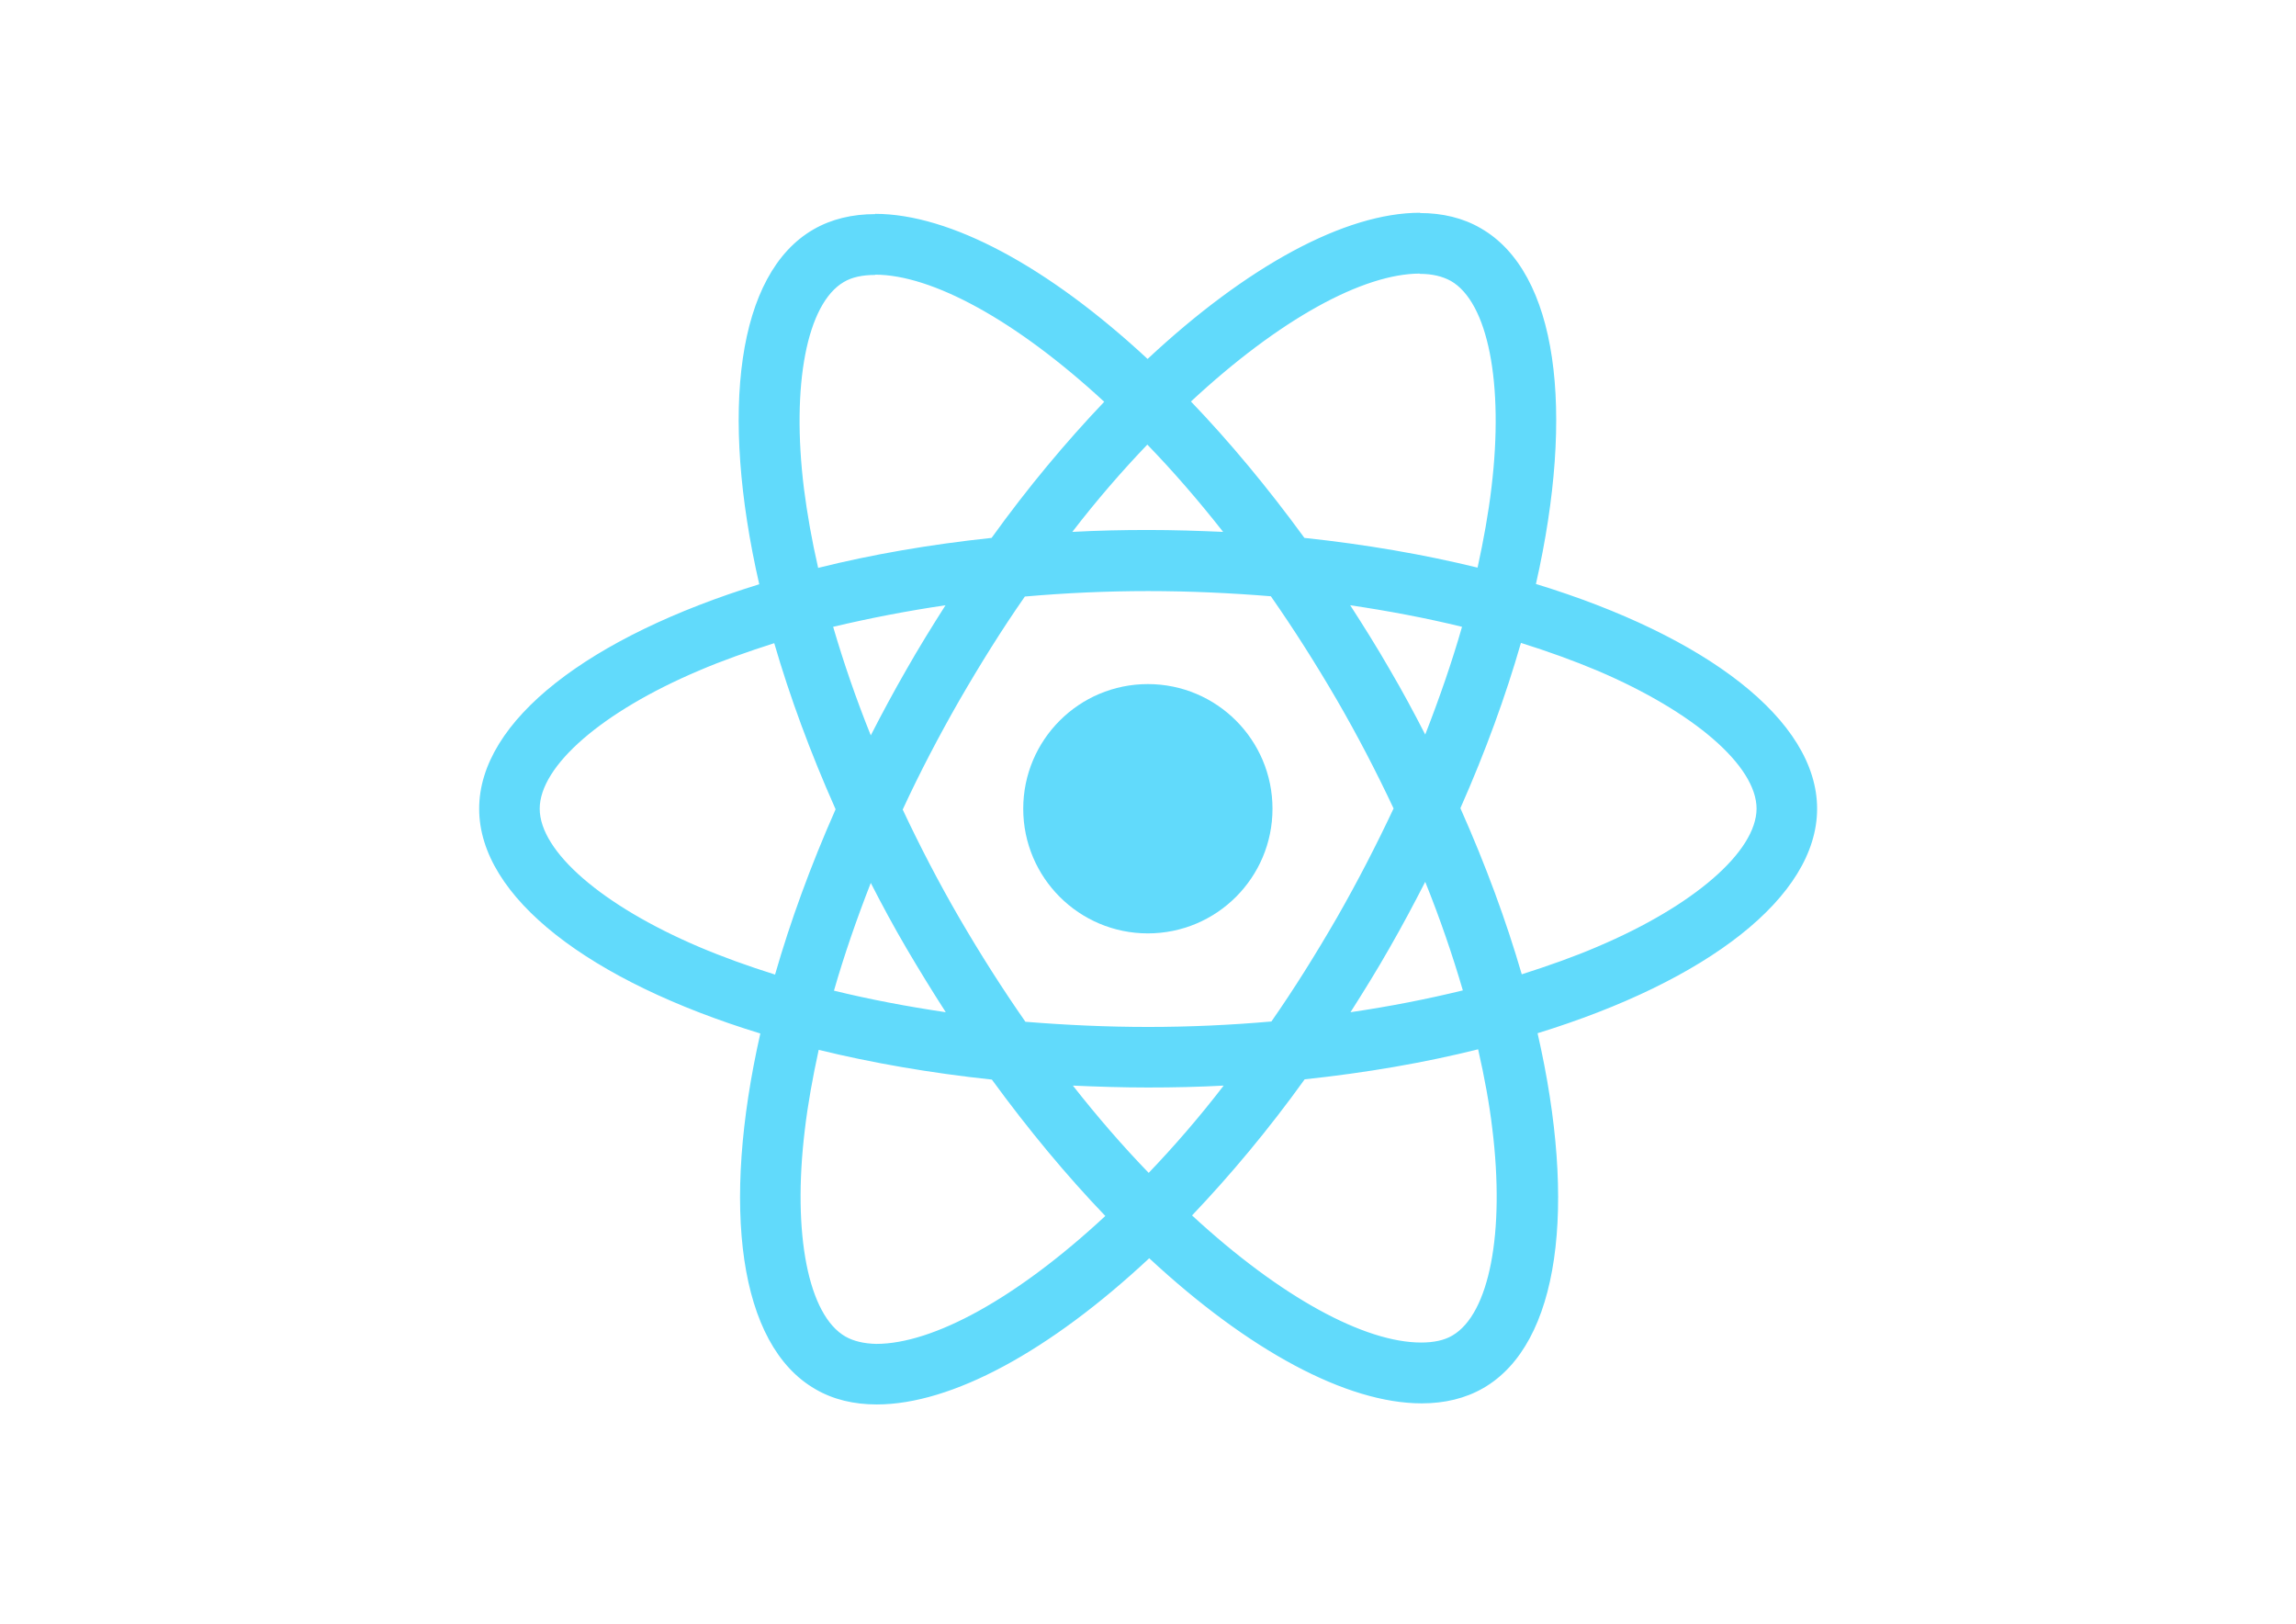
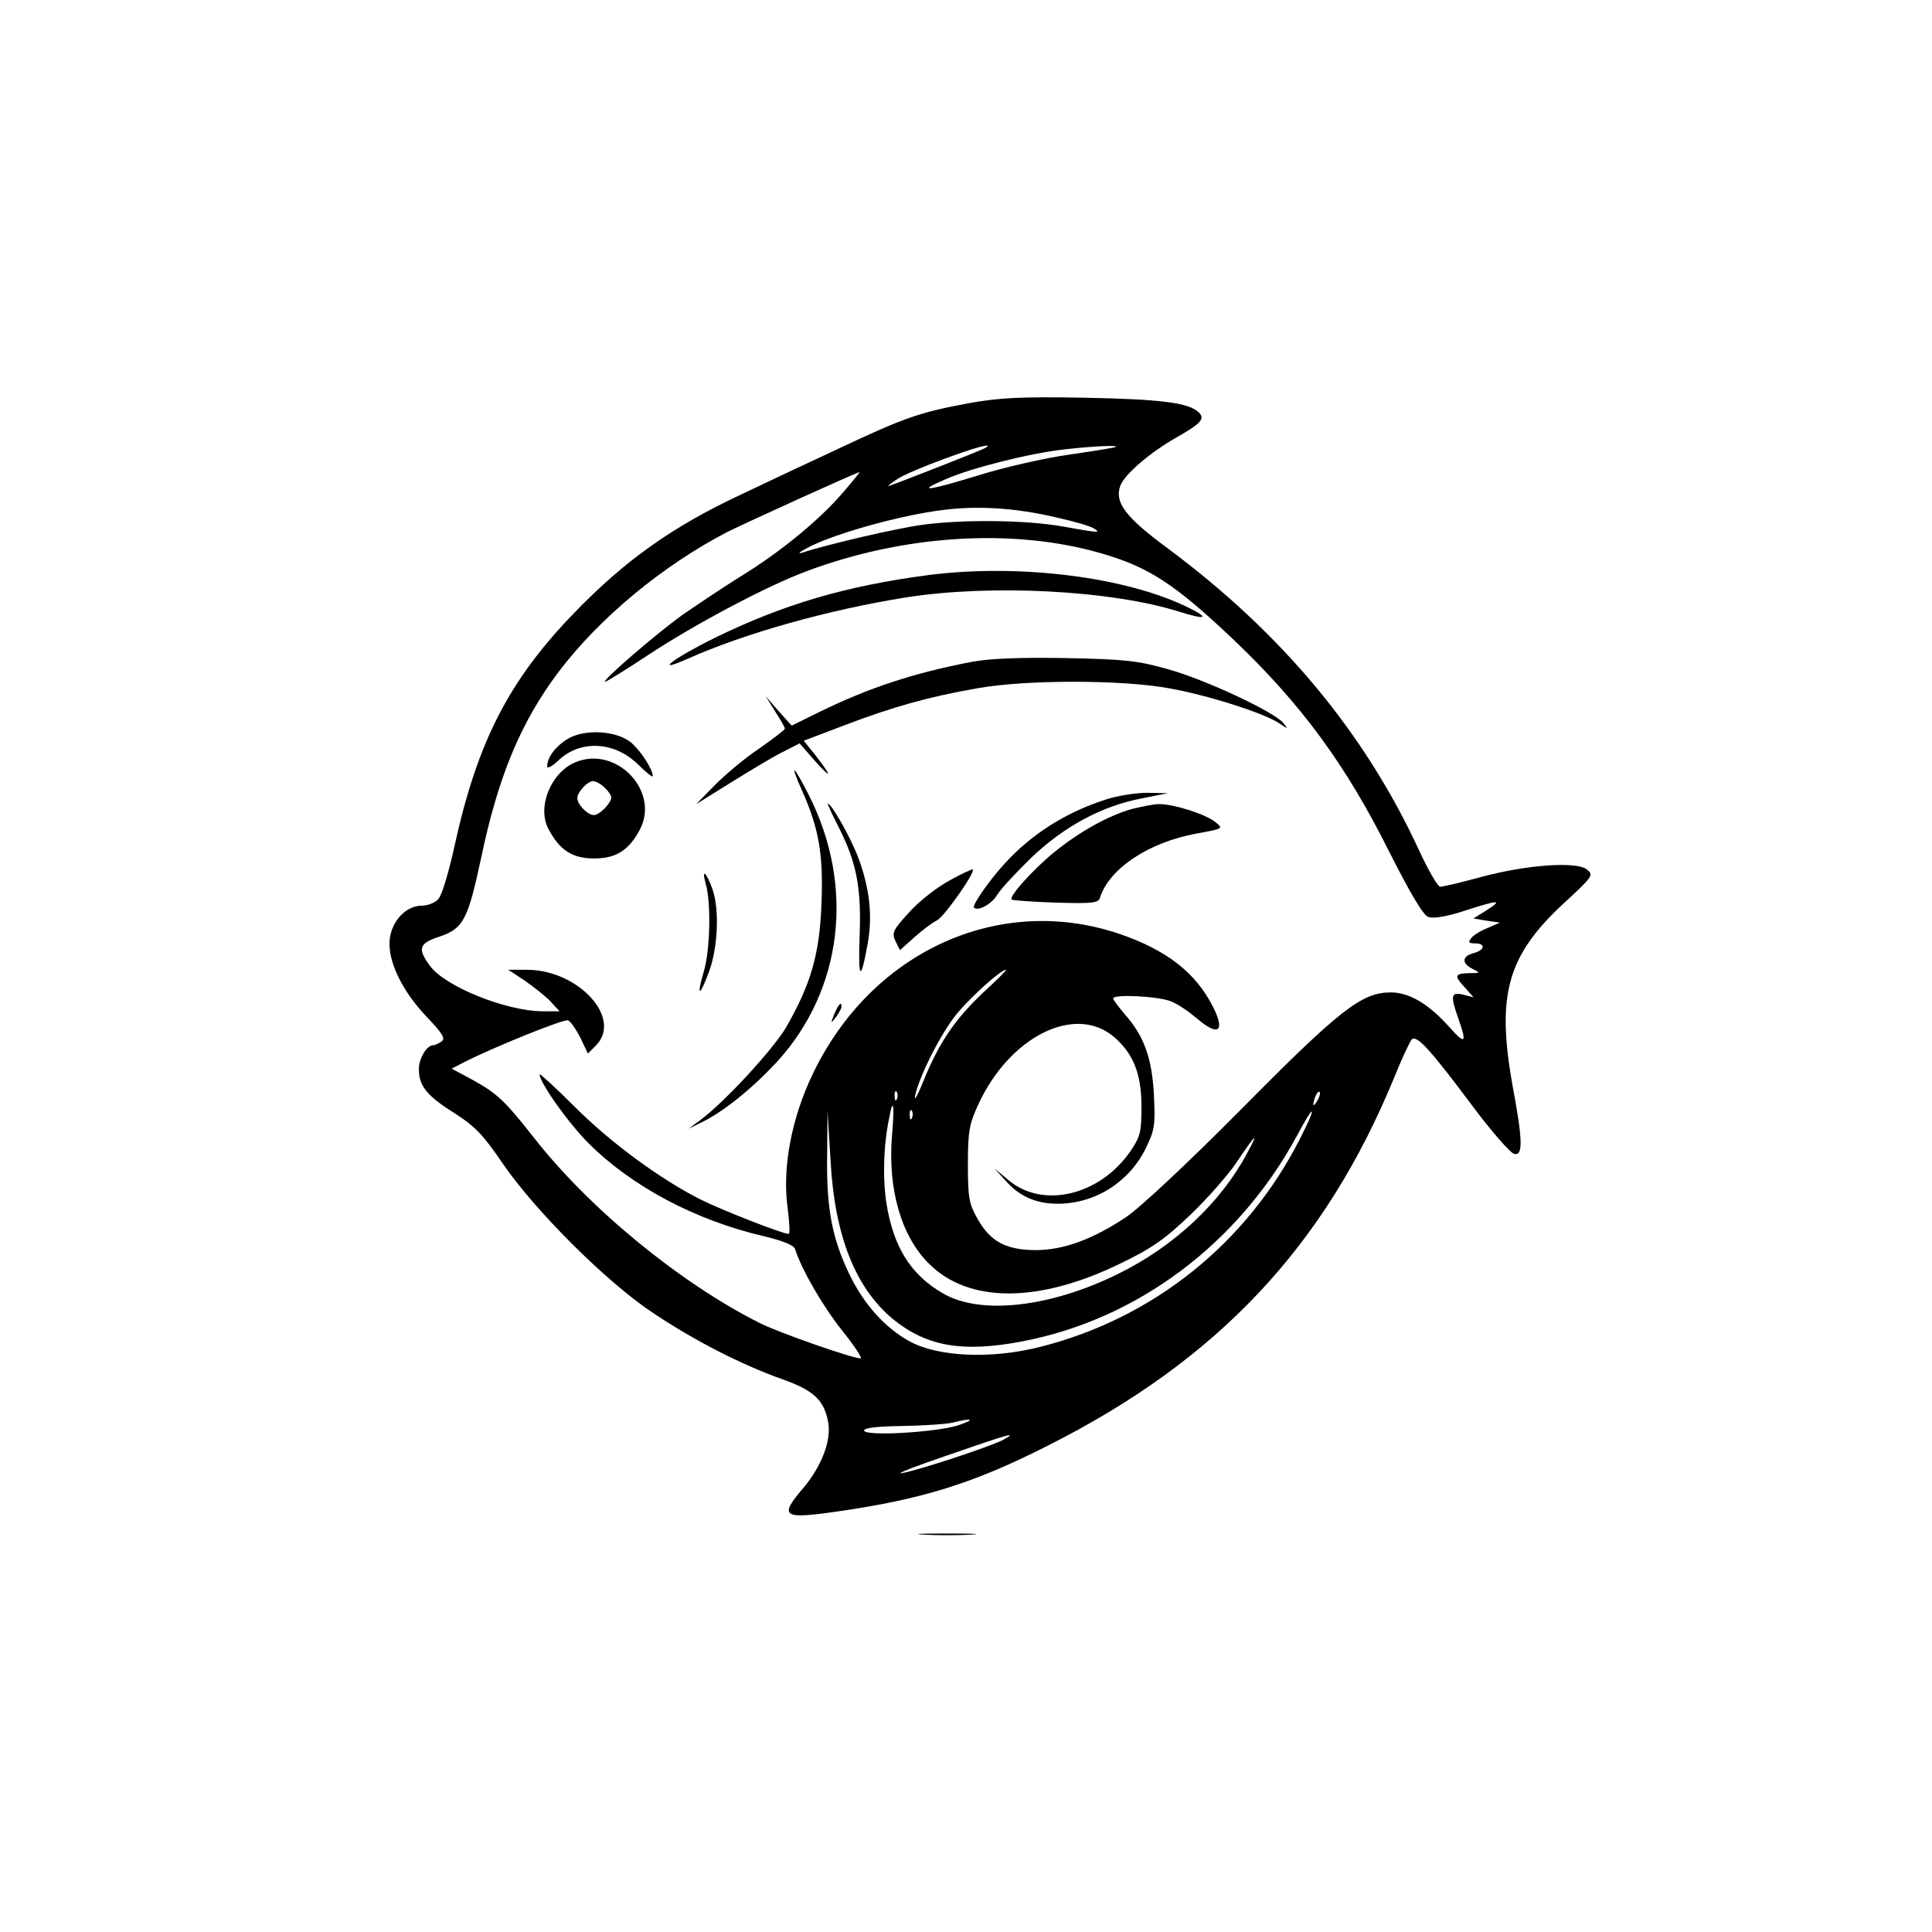
- <svg xmlns="http://www.w3.org/2000/svg" viewBox="0 0 841.9 595.3">
-   <g fill="#61DAFB">
-     <path d="M666.3 296.5c0-32.5-40.7-63.3-103.1-82.4 14.4-63.6 8-114.2-20.2-130.4-6.5-3.8-14.1-5.6-22.4-5.6v22.3c4.6 0 8.3.9 11.4 2.6 13.6 7.8 19.5 37.5 14.9 75.7-1.1 9.4-2.9 19.3-5.1 29.4-19.6-4.8-41-8.5-63.5-10.9-13.5-18.5-27.5-35.3-41.6-50 32.6-30.3 63.2-46.9 84-46.9V78c-27.5 0-63.5 19.6-99.9 53.6-36.4-33.8-72.4-53.2-99.9-53.2v22.3c20.7 0 51.4 16.5 84 46.6-14 14.7-28 31.4-41.3 49.9-22.6 2.4-44 6.1-63.6 11-2.3-10-4-19.7-5.2-29-4.7-38.2 1.1-67.9 14.6-75.8 3-1.8 6.9-2.6 11.5-2.6V78.5c-8.4 0-16 1.8-22.6 5.6-28.1 16.2-34.4 66.7-19.9 130.1-62.2 19.2-102.7 49.9-102.7 82.3 0 32.5 40.7 63.3 103.1 82.4-14.4 63.6-8 114.2 20.2 130.4 6.5 3.8 14.1 5.6 22.5 5.6 27.5 0 63.5-19.6 99.9-53.6 36.4 33.8 72.4 53.2 99.9 53.2 8.4 0 16-1.8 22.6-5.6 28.1-16.2 34.4-66.7 19.9-130.1 62-19.1 102.5-49.9 102.5-82.3zm-130.2-66.7c-3.7 12.9-8.3 26.2-13.5 39.5-4.1-8-8.4-16-13.1-24-4.6-8-9.5-15.8-14.4-23.4 14.2 2.1 27.9 4.7 41 7.9zm-45.8 106.5c-7.8 13.5-15.8 26.3-24.1 38.2-14.9 1.3-30 2-45.2 2-15.1 0-30.2-.7-45-1.9-8.3-11.9-16.4-24.6-24.2-38-7.6-13.1-14.5-26.4-20.8-39.8 6.2-13.4 13.2-26.8 20.7-39.9 7.8-13.5 15.8-26.3 24.1-38.2 14.9-1.3 30-2 45.2-2 15.1 0 30.2.7 45 1.9 8.3 11.9 16.4 24.6 24.2 38 7.6 13.1 14.5 26.4 20.8 39.8-6.3 13.4-13.2 26.8-20.7 39.9zm32.3-13c5.4 13.4 10 26.8 13.8 39.8-13.1 3.2-26.9 5.9-41.2 8 4.9-7.7 9.8-15.6 14.4-23.7 4.6-8 8.9-16.1 13-24.1zM421.2 430c-9.3-9.6-18.6-20.3-27.8-32 9 .4 18.2.7 27.5.7 9.4 0 18.7-.2 27.8-.7-9 11.7-18.3 22.4-27.5 32zm-74.4-58.9c-14.2-2.1-27.9-4.7-41-7.9 3.7-12.9 8.3-26.2 13.5-39.5 4.1 8 8.4 16 13.1 24 4.7 8 9.5 15.8 14.4 23.4zM420.7 163c9.3 9.6 18.6 20.3 27.8 32-9-.4-18.2-.7-27.5-.7-9.4 0-18.7.2-27.8.7 9-11.7 18.3-22.4 27.5-32zm-74 58.9c-4.9 7.7-9.8 15.6-14.4 23.7-4.6 8-8.9 16-13 24-5.4-13.4-10-26.8-13.8-39.8 13.1-3.1 26.9-5.8 41.2-7.9zm-90.5 125.2c-35.4-15.1-58.3-34.9-58.3-50.6 0-15.7 22.9-35.6 58.3-50.6 8.6-3.7 18-7 27.7-10.1 5.7 19.6 13.2 40 22.5 60.9-9.2 20.8-16.6 41.1-22.2 60.6-9.9-3.1-19.3-6.5-28-10.2zM310 490c-13.6-7.8-19.5-37.5-14.9-75.7 1.1-9.4 2.9-19.3 5.1-29.4 19.6 4.8 41 8.5 63.5 10.9 13.5 18.5 27.5 35.3 41.6 50-32.6 30.3-63.2 46.9-84 46.9-4.5-.1-8.3-1-11.3-2.7zm237.2-76.2c4.7 38.2-1.1 67.9-14.6 75.8-3 1.8-6.9 2.6-11.5 2.6-20.7 0-51.4-16.5-84-46.6 14-14.7 28-31.4 41.3-49.9 22.6-2.4 44-6.1 63.6-11 2.3 10.1 4.1 19.8 5.2 29.1zm38.5-66.7c-8.6 3.7-18 7-27.7 10.1-5.7-19.6-13.2-40-22.5-60.9 9.2-20.8 16.6-41.1 22.2-60.6 9.9 3.1 19.3 6.5 28.1 10.2 35.4 15.1 58.3 34.9 58.3 50.6-.1 15.7-23 35.6-58.4 50.6zM320.8 78.4z" />
-     <circle cx="420.9" cy="296.5" r="45.7" />
-     <path d="M520.5 78.1z" />
+ <svg xmlns="http://www.w3.org/2000/svg" version="1.0" width="512pt" height="512pt" viewBox="0 0 512 512" preserveAspectRatio="xMidYMid meet">
+   <g transform="translate(0,512) scale(0.1,-0.1)" fill="#000000" stroke="none">
+     <path d="M2565 4051 c-129 -24 -169 -38 -345 -121 -80 -37 -194 -91 -255 -120 -184 -86 -310 -176 -445 -316 -172 -178 -255 -341 -315 -614 -15 -69 -34 -133 -43 -142 -8 -10 -28 -18 -43 -18 -42 0 -79 -38 -86 -87 -7 -56 30 -137 99 -209 42 -44 49 -57 38 -64 -8 -6 -18 -10 -22 -10 -17 0 -38 -35 -38 -63 0 -45 21 -71 96 -118 53 -34 75 -57 126 -132 86 -126 277 -316 398 -396 112 -75 236 -138 343 -176 84 -30 111 -55 122 -115 8 -48 -17 -114 -65 -172 -67 -78 -57 -85 93 -63 221 32 357 74 552 173 452 227 736 529 920 977 20 50 41 94 46 100 13 14 49 -26 159 -173 52 -70 103 -128 113 -130 23 -5 23 33 -4 178 -44 243 -15 347 135 486 78 72 80 75 61 90 -28 22 -163 12 -283 -21 -51 -14 -99 -25 -105 -25 -7 0 -32 44 -57 98 -145 313 -364 575 -667 800 -111 82 -140 121 -124 165 12 31 80 89 151 129 63 36 74 48 57 65 -27 26 -100 35 -302 39 -174 3 -227 0 -310 -15z m40 -121 c-21 -10 -233 -93 -250 -98 -5 -2 5 7 24 19 31 21 214 89 236 88 6 0 1 -4 -10 -9z m350 5 c-5 -2 -61 -11 -123 -20 -63 -9 -170 -33 -240 -55 -133 -41 -168 -45 -86 -10 68 30 224 69 314 79 78 9 152 12 135 6z m-720 -119 c-62 -73 -168 -160 -273 -224 -48 -30 -118 -77 -157 -104 -72 -53 -207 -169 -202 -175 2 -1 54 31 116 72 123 81 313 182 418 221 258 97 548 115 780 48 129 -37 198 -83 355 -232 176 -168 294 -328 408 -556 57 -113 92 -172 105 -176 13 -5 50 1 95 16 93 30 104 30 60 2 l-35 -22 35 -6 35 -5 -32 -14 c-18 -7 -38 -19 -44 -27 -9 -11 -7 -14 10 -14 29 0 26 -18 -4 -26 -31 -8 -32 -27 -2 -42 21 -10 20 -11 -10 -11 -39 -1 -40 -7 -10 -39 l22 -25 -27 7 c-33 8 -35 -2 -13 -64 23 -65 18 -69 -23 -23 -55 62 -107 93 -156 93 -77 0 -134 -44 -396 -309 -143 -144 -271 -264 -308 -288 -88 -58 -164 -86 -239 -86 -78 1 -119 23 -153 84 -22 39 -25 56 -25 144 0 88 4 107 28 159 83 179 255 265 358 179 52 -44 74 -98 74 -185 0 -69 -3 -80 -30 -120 -82 -117 -232 -152 -323 -75 l-37 31 30 -33 c37 -42 81 -61 138 -61 99 0 189 57 233 146 24 49 26 62 22 142 -5 98 -26 156 -77 214 -17 20 -31 38 -31 42 0 12 121 6 154 -8 18 -7 48 -28 68 -45 57 -49 76 -35 42 32 -46 90 -123 150 -250 193 -318 106 -655 -48 -810 -372 -56 -116 -81 -247 -67 -353 5 -39 7 -71 3 -71 -16 0 -177 63 -233 91 -107 54 -238 150 -334 246 -51 51 -93 89 -93 86 0 -22 76 -129 130 -183 114 -114 283 -204 464 -246 50 -12 80 -24 83 -34 17 -54 73 -151 124 -215 33 -41 55 -75 50 -75 -22 0 -222 70 -270 95 -210 106 -450 303 -596 490 -78 99 -97 117 -164 154 l-54 29 33 17 c76 39 264 115 275 111 7 -2 21 -23 33 -46 l20 -42 21 21 c72 72 -46 201 -183 201 l-49 0 44 -29 c24 -17 55 -41 68 -55 l24 -26 -44 0 c-97 0 -261 66 -300 121 -33 45 -29 59 26 77 63 21 75 45 110 208 45 216 105 360 205 493 109 144 276 282 447 371 48 24 336 155 351 159 2 1 -17 -23 -43 -53z m563 -67 c46 -10 91 -23 100 -29 23 -13 11 -12 -83 5 -96 17 -264 19 -372 4 -67 -9 -256 -53 -318 -74 -11 -3 -7 1 9 10 64 37 250 90 369 104 91 11 189 5 295 -20z m-192 -1259 c-75 -71 -117 -132 -158 -233 -16 -39 -26 -58 -23 -42 9 47 61 152 102 207 30 42 124 128 139 128 3 0 -24 -27 -60 -60z m-229 -282 c-3 -8 -6 -5 -6 6 -1 11 2 17 5 13 3 -3 4 -12 1 -19z m1114 -5 c-12 -20 -14 -14 -5 12 4 9 9 14 11 11 3 -2 0 -13 -6 -23z m-1127 -91 c-12 -142 24 -268 98 -341 105 -105 290 -105 506 0 85 41 119 65 187 130 46 44 100 106 121 137 52 78 62 86 29 26 -69 -130 -192 -246 -340 -319 -181 -90 -368 -111 -467 -52 -85 49 -131 124 -149 239 -10 67 -8 153 8 228 10 54 14 32 7 -48z m53 46 c-3 -8 -6 -5 -6 6 -1 11 2 17 5 13 3 -3 4 -12 1 -19z m1029 -54 c-141 -279 -391 -479 -692 -554 -128 -32 -267 -26 -343 15 -66 36 -123 100 -161 180 -45 94 -60 174 -58 310 l1 120 8 -130 c11 -201 66 -339 167 -422 88 -71 183 -88 340 -58 306 58 574 259 729 545 47 89 55 84 9 -6z m-906 -761 c-58 -19 -250 -30 -250 -14 0 7 34 11 103 12 56 1 116 5 132 9 52 13 62 9 15 -7z m118 -39 c-35 -18 -222 -80 -268 -88 -19 -3 35 18 120 47 167 58 190 64 148 41z" />
+     <path d="M2460 3596 c-220 -29 -385 -78 -567 -167 -109 -54 -164 -96 -71 -55 155 69 374 130 580 163 225 35 541 19 723 -38 70 -22 82 -18 28 9 -165 83 -451 119 -693 88z" />
+     <path d="M2575 3366 c-156 -30 -273 -69 -404 -133 l-73 -36 -35 39 -34 39 25 -40 c14 -22 26 -42 26 -46 0 -3 -30 -26 -67 -52 -38 -25 -90 -69 -118 -97 l-50 -51 90 56 c50 31 111 68 137 81 l47 24 42 -48 c45 -50 44 -40 -2 19 l-29 36 108 41 c126 48 221 75 352 98 128 23 382 23 508 0 102 -18 249 -65 291 -92 25 -17 25 -17 12 0 -25 30 -207 115 -304 142 -80 23 -116 27 -272 30 -124 2 -202 -1 -250 -10z" />
+     <path d="M1503 3161 c-32 -20 -53 -49 -53 -72 0 -7 13 0 29 15 58 56 149 52 212 -10 21 -21 39 -35 39 -31 0 17 -29 63 -54 86 -37 35 -127 41 -173 12z" />
+     <path d="M1525 3100 c-65 -27 -102 -118 -72 -176 30 -57 63 -79 122 -79 58 0 92 22 121 77 53 102 -63 223 -171 178z m77 -67 c10 -9 18 -21 18 -26 0 -15 -31 -47 -46 -47 -17 0 -44 28 -44 45 0 16 27 45 42 45 6 0 20 -7 30 -17z" />
+     <path d="M2125 3026 c46 -103 57 -171 52 -301 -5 -134 -28 -213 -94 -328 -35 -59 -164 -199 -228 -246 l-30 -22 35 17 c59 29 133 89 199 160 174 190 207 464 85 706 -41 81 -53 90 -19 14z" />
+     <path d="M2930 3001 c-106 -34 -197 -92 -268 -170 -41 -45 -86 -110 -81 -116 11 -11 47 9 62 34 9 15 50 59 90 98 87 83 187 137 292 157 l70 14 -55 1 c-30 0 -80 -8 -110 -18z" />
+     <path d="M2225 2923 c46 -92 58 -159 53 -286 -4 -114 3 -120 21 -20 14 75 6 147 -24 229 -20 53 -71 144 -81 144 -2 0 12 -30 31 -67z" />
+     <path d="M2999 2976 c-62 -18 -137 -59 -206 -115 -56 -46 -120 -117 -112 -125 2 -2 55 -6 117 -8 98 -3 113 -1 117 13 25 78 130 147 256 170 71 13 72 13 49 31 -26 21 -113 48 -149 47 -14 0 -47 -7 -72 -13z" />
+     <path d="M2517 2787 c-32 -17 -80 -54 -107 -84 -44 -48 -47 -55 -37 -77 l12 -24 38 34 c21 19 48 39 60 45 19 9 102 127 95 135 -2 1 -29 -11 -61 -29z" />
+     <path d="M1870 2779 c15 -50 12 -179 -5 -234 -20 -68 -11 -68 14 0 23 62 28 161 10 216 -16 46 -31 61 -19 18z" />
+     <path d="M2211 2433 c-10 -26 -10 -27 4 -9 8 11 15 23 15 28 0 15 -7 8 -19 -19z" />
+     <path d="M2448 1053 c34 -2 90 -2 125 0 34 2 6 3 -63 3 -69 0 -97 -1 -62 -3z" />
  </g>
</svg>
